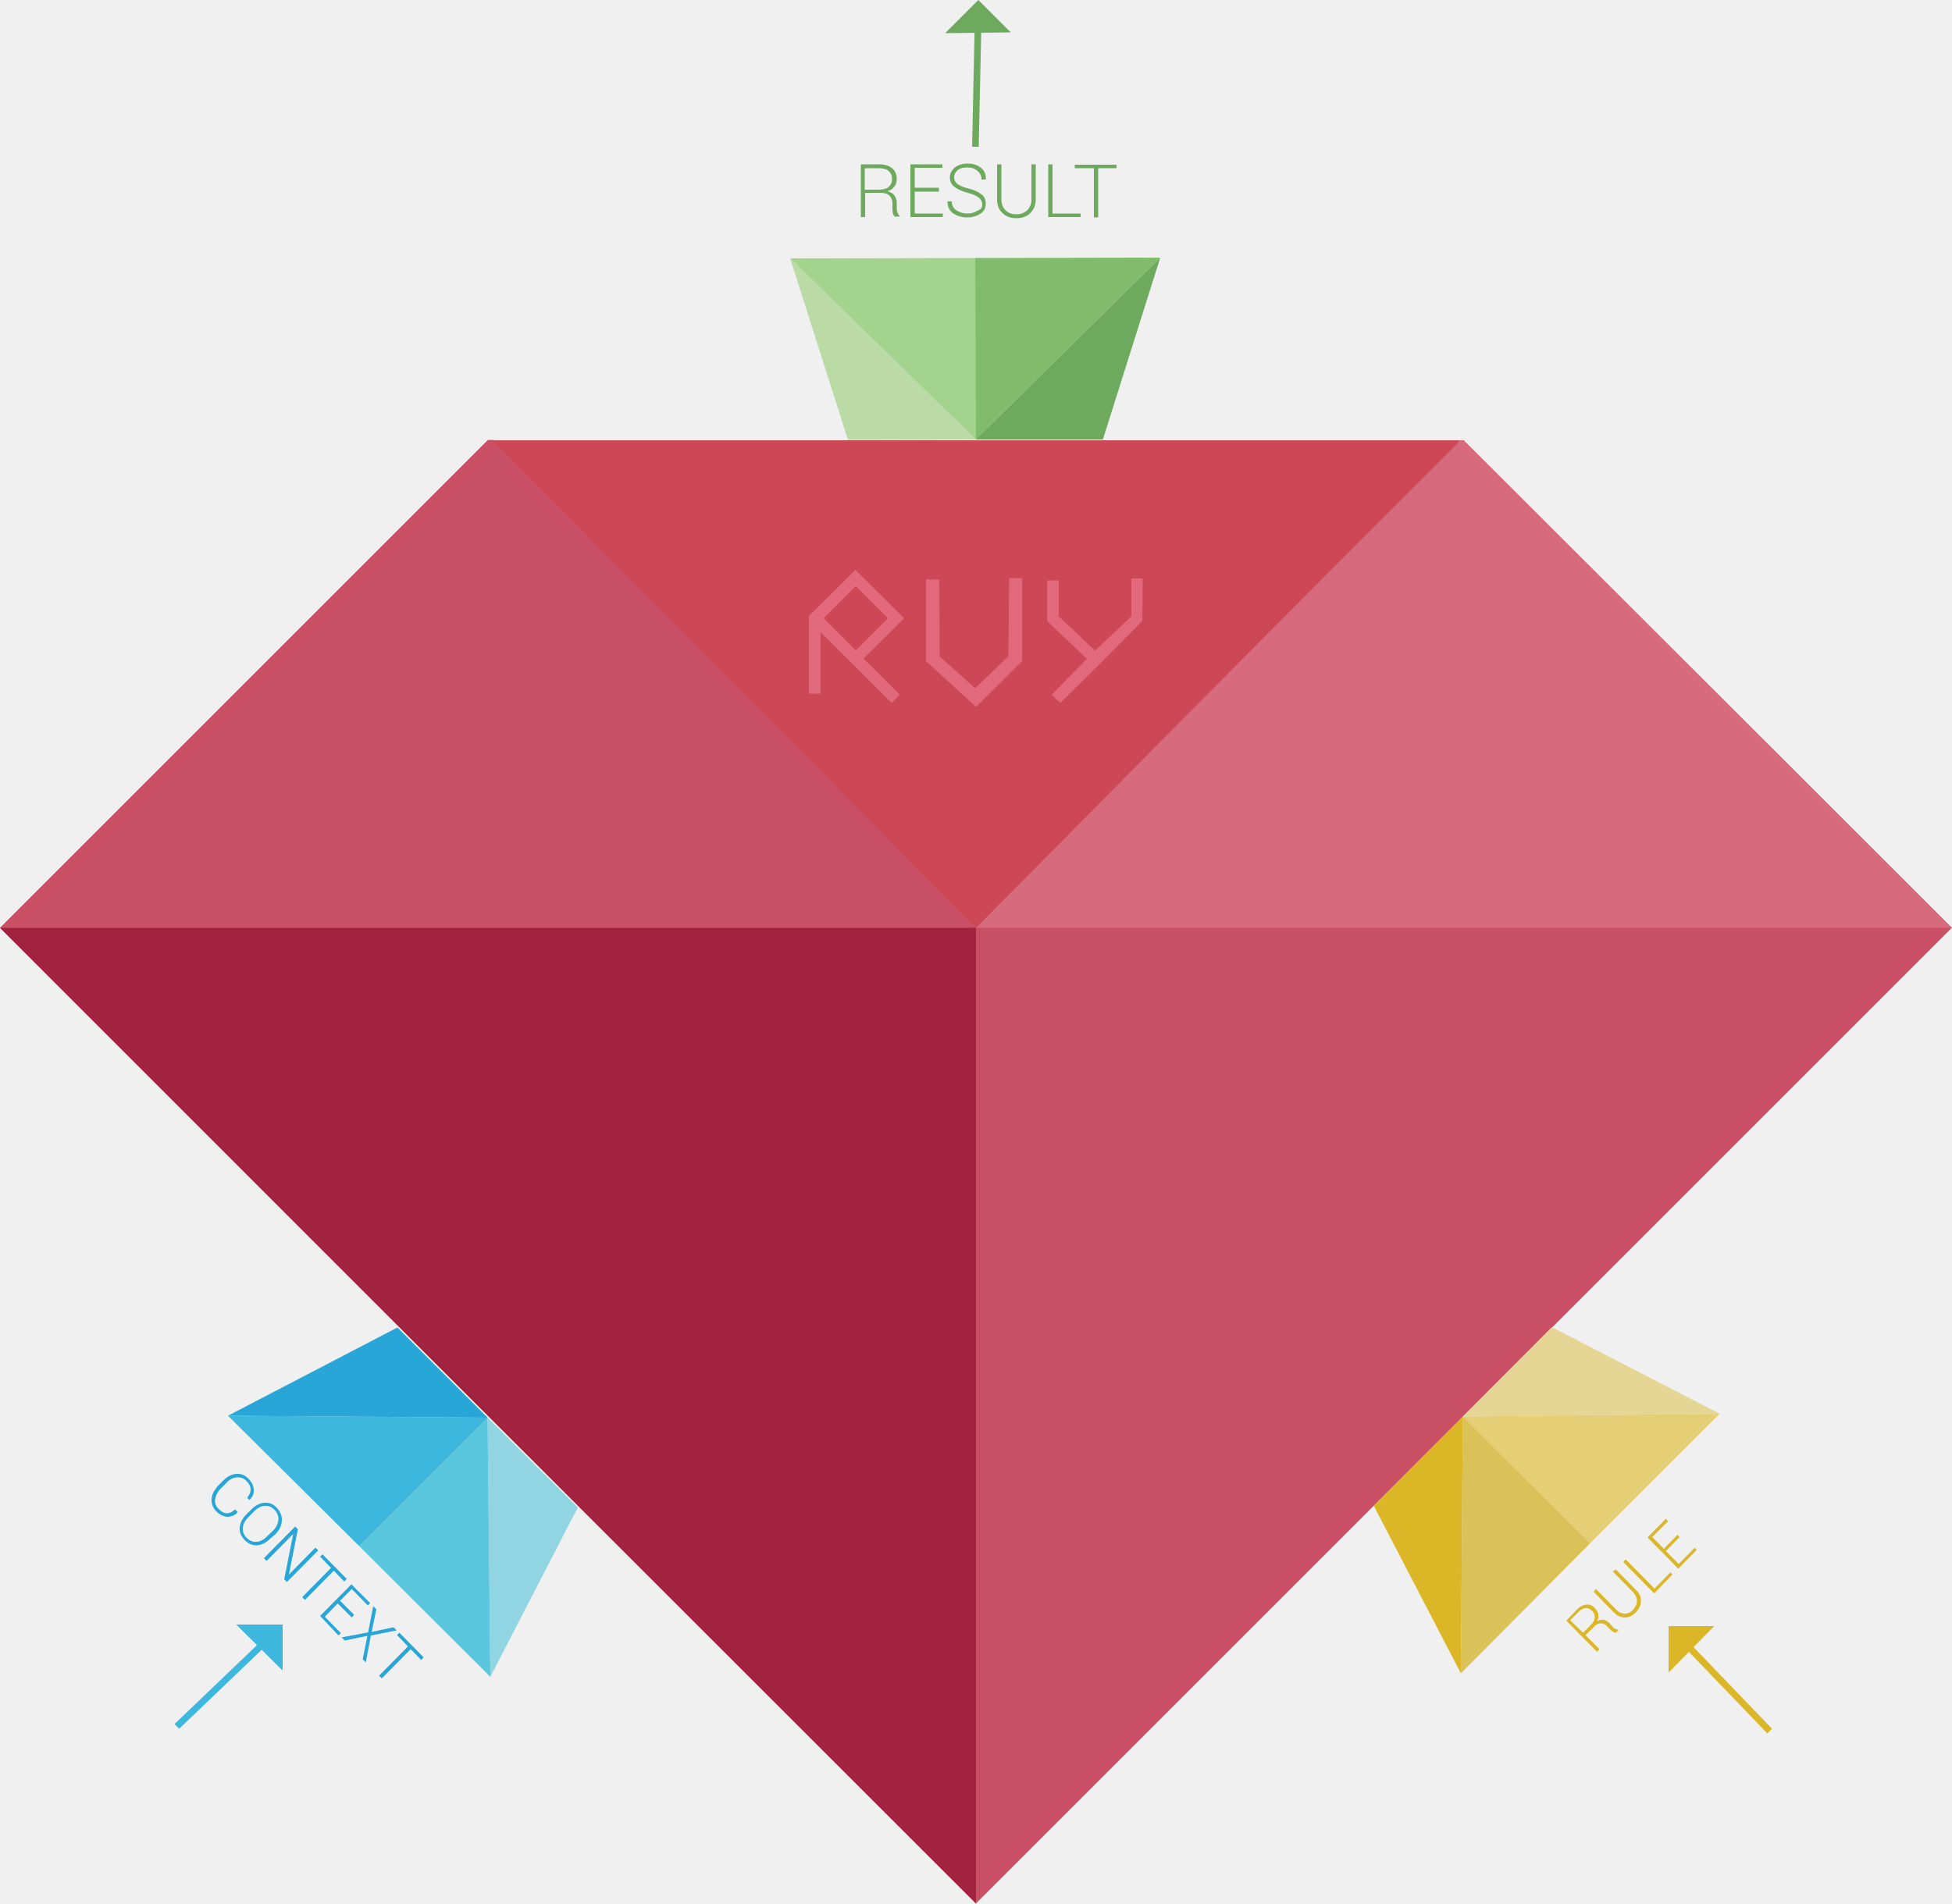
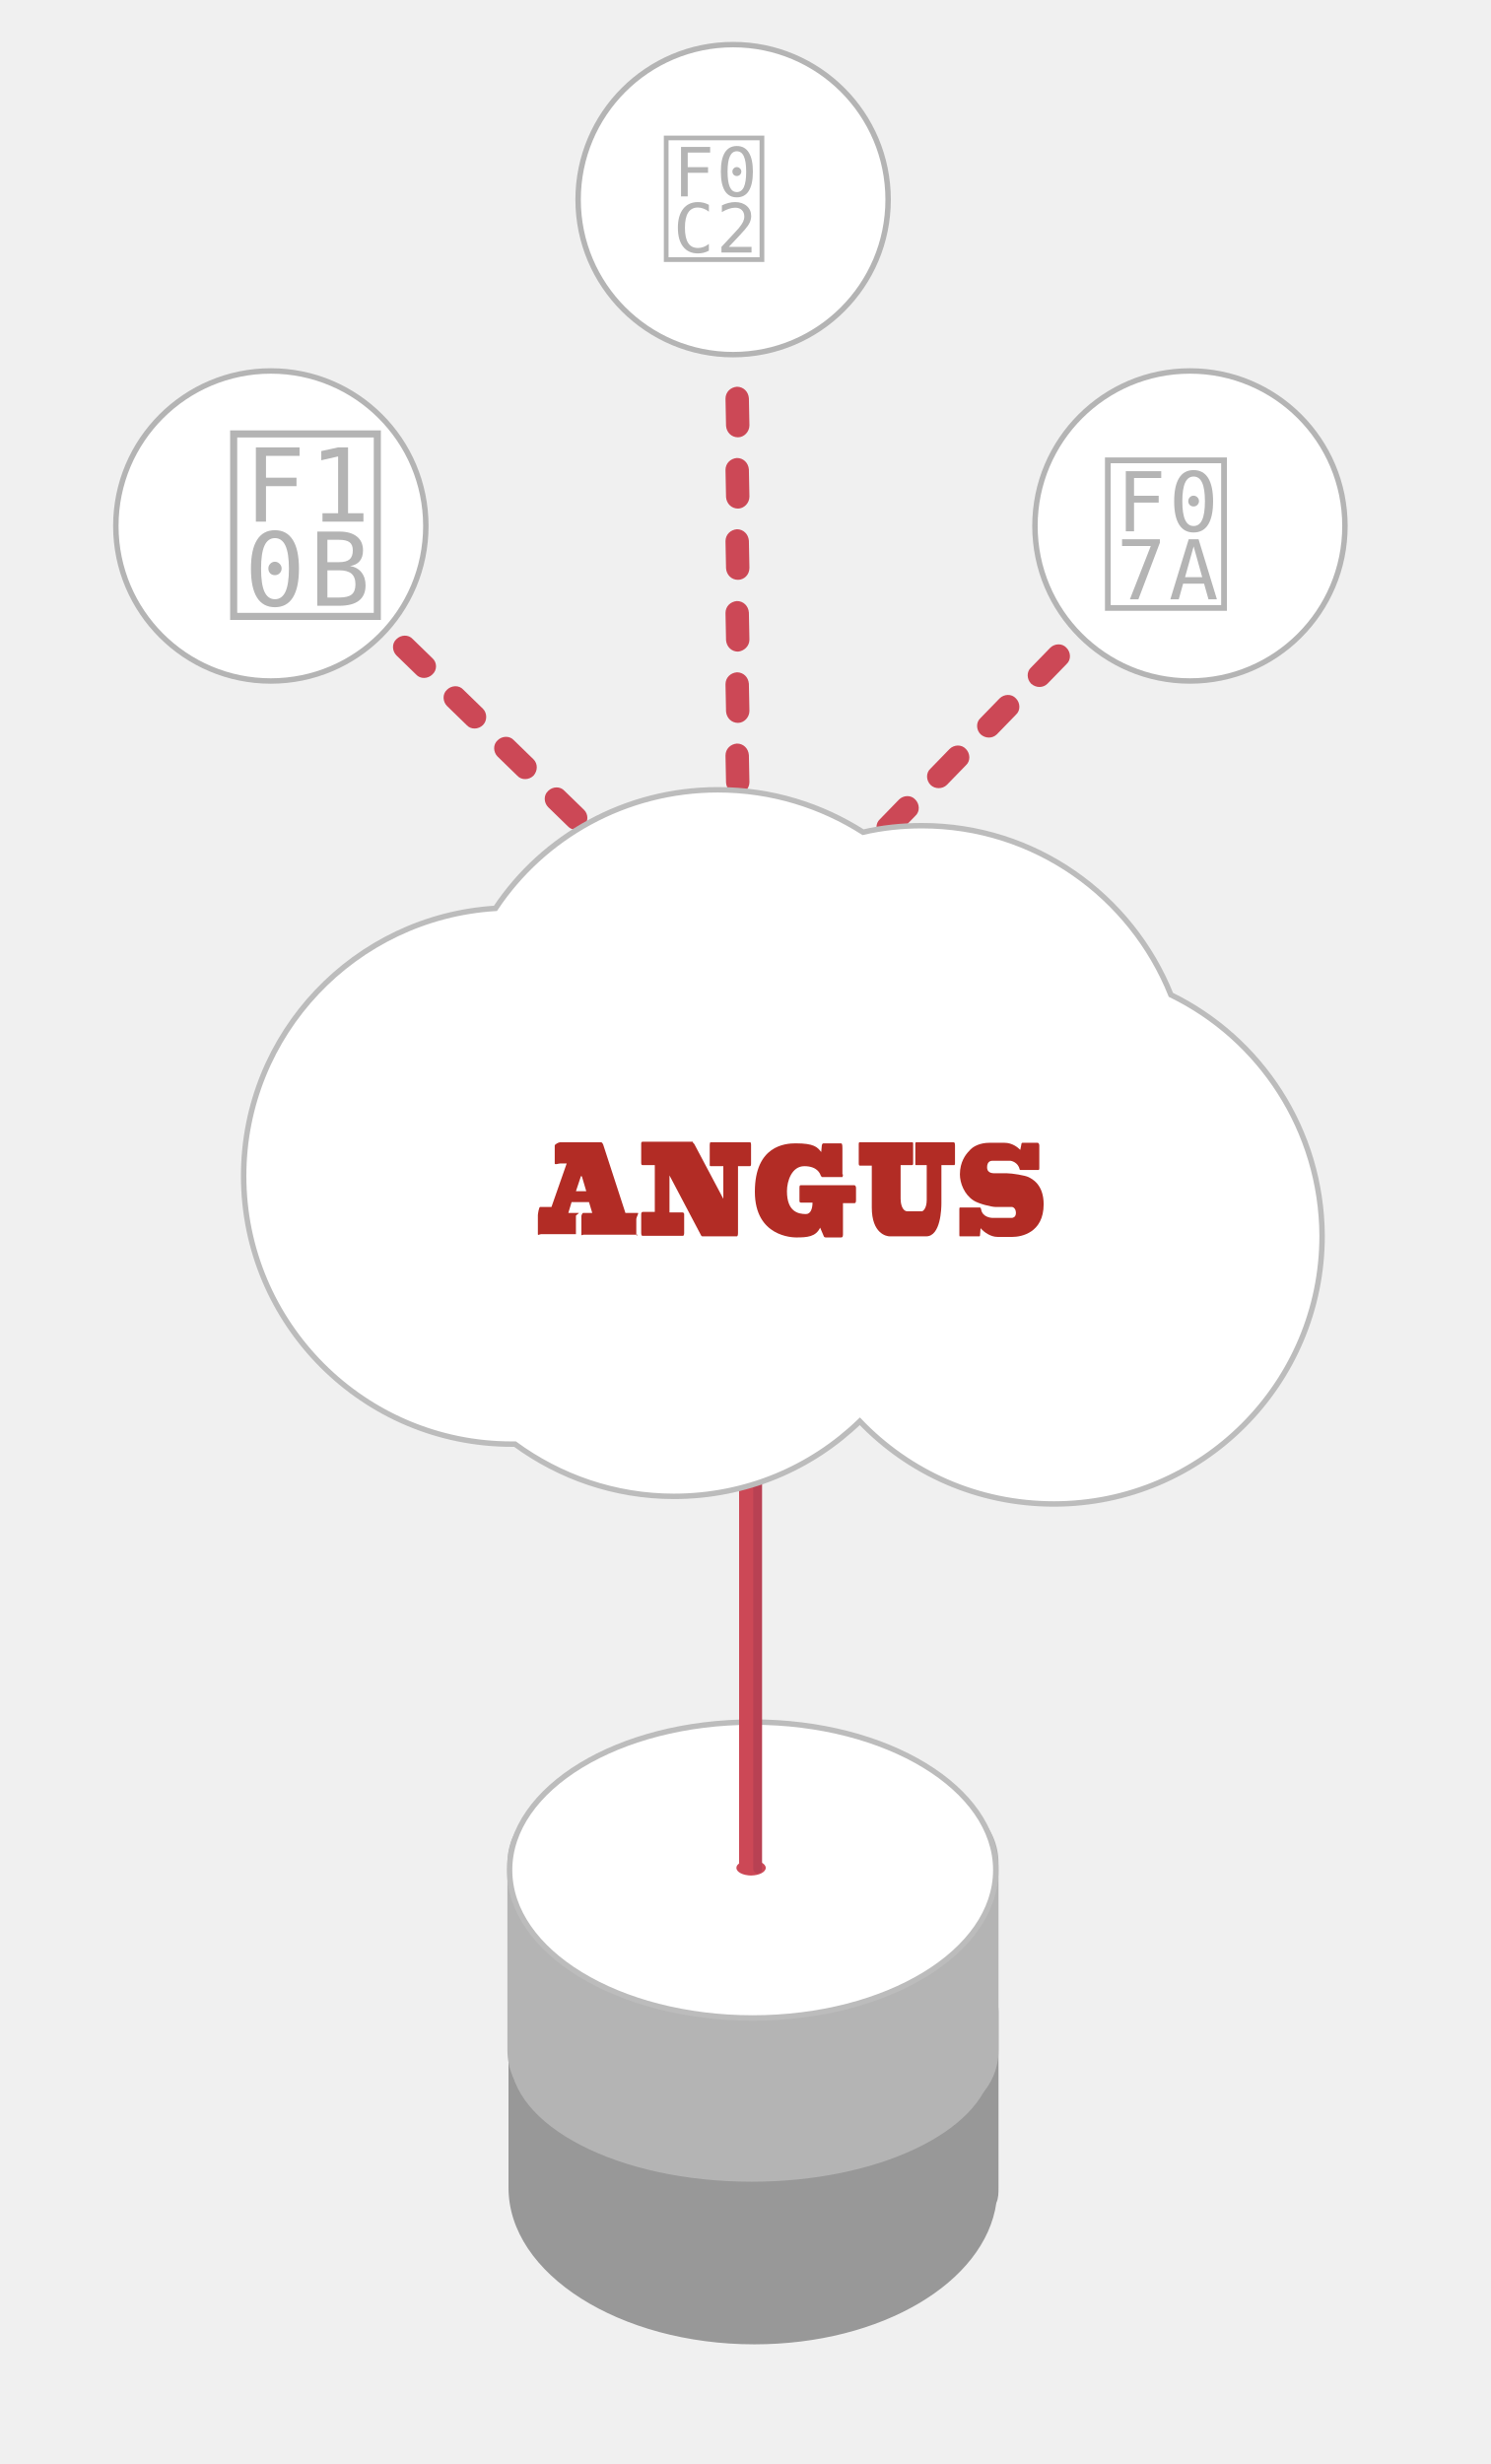
- <svg xmlns="http://www.w3.org/2000/svg" version="1.1" id="Capa_1" x="0px" y="0px" viewBox="0 0 500 487.7" enable-background="new 0 0 500 487.7" xml:space="preserve">
-   <g>
-     <g>
-       <g>
-         <polygon fill="#BADBA6" points="202.4,66.2 249.9,112.6 217.2,112.7    " />
-         <polygon fill="#A4D38D" points="249.9,112.6 202.4,66.2 249.8,66.1    " />
-         <polyline fill="#80BC6C" points="297.2,66 249.8,66.1 249.9,112.6    " />
-         <polygon fill="#6EAA5D" points="297.2,66 249.9,112.6 282.5,112.6    " />
+ <svg xmlns="http://www.w3.org/2000/svg" version="1.0" x="0px" y="0px" viewBox="0 0 274 453" enable-background="new 0 0 274 453" xml:space="preserve">
+   <g id="database">
+     <g id="database-group">
+       <path id="database-4" fill="#989898" d="M183.6,369.9c0-4-2.7-6.8-6.6-6.8h-76.1c-3.8,0-7.4,2.7-7.4,6.8v32.2c0,0,0,0,0,0    c0,0,0-0.1,0,0.1c0,15.9,20.5,28.8,45.2,28.8c23.4,0,42.4-11.4,44.5-26c0.4-0.9,0.4-1.8,0.4-2.9V369.9z" />
+       <path id="database-3" fill="#B4B4B4" d="M183,352.4c0-3.2-3.2-3.4-7-3.4h-75.3c-3.8,0-6.7,0.2-6.7,3.4v25.6c0,0-0.1,0-0.1,0.1    c0,0-0.1,0.1-0.1,0.1c0,12.6,19.8,22.9,44.4,22.9c23.1,0,42.2-9.1,44.2-20.7c0.4-0.7,0.6-1.5,0.6-2.3V352.4z" />
+       <path id="database-2" fill="#B4B4B4" d="M171.6,389h-66.3c-6.6,0-12-5.4-12-12v-34.5c0-6.6,5.4-12,12-12h66.3c6.6,0,12,5.4,12,12    V377C183.6,383.6,178.2,389,171.6,389z" />
+       <ellipse id="database-1" fill="#FFFFFF" stroke="#BCBCBC" stroke-miterlimit="10" cx="138.4" cy="343.8" rx="44.7" ry="27.2" />
+     </g>
+   </g>
+   <g id="lines">
+     <g id="db-line">
+       <path fill="#CC4856" d="M138,344.7L138,344.7c-1.2,0-2.1-1-2.1-2.1V253c0-1.2,1-2.1,2.1-2.1h0c1.2,0,2.1,1,2.1,2.1v89.5    C140.1,343.7,139.2,344.7,138,344.7z" />
+       <ellipse fill="#CC4856" cx="138.1" cy="343.4" rx="2.7" ry="1.4" />
+       <path fill="#B84153" d="M139.3,344.4L139.3,344.4c-0.5,0-0.8-0.4-0.8-0.8v-70.8c0-0.5,0.4-0.8,0.8-0.8l0,0c0.5,0,0.8,0.4,0.8,0.8    v70.8C140.2,344,139.8,344.4,139.3,344.4z" />
+     </g>
+     <g id="dotted-lines">
+       <g id="e-commerce-line">
+         <path fill="#CC4856" d="M79.5,124L79.5,124c-0.8,0.8-2.2,0.9-3,0l-3.6-3.5c-0.8-0.8-0.9-2.2,0-3l0,0c0.8-0.8,2.2-0.9,3,0l3.6,3.5     C80.4,121.8,80.4,123.2,79.5,124z" />
+         <path fill="#CC4856" d="M88.8,133.3L88.8,133.3c-0.8,0.8-2.2,0.9-3,0l-3.6-3.5c-0.8-0.8-0.9-2.2,0-3l0,0c0.8-0.8,2.2-0.9,3,0     l3.6,3.5C89.6,131.1,89.6,132.5,88.8,133.3z" />
+         <path fill="#CC4856" d="M98.1,142.6L98.1,142.6c-0.8,0.8-2.2,0.9-3,0l-3.6-3.5c-0.8-0.8-0.9-2.2,0-3h0c0.8-0.8,2.2-0.9,3,0     l3.6,3.5C98.9,140.4,98.9,141.7,98.1,142.6z" />
+         <path fill="#CC4856" d="M107.4,151.9L107.4,151.9c-0.8,0.8-2.2,0.9-3,0l-3.6-3.5c-0.8-0.8-0.9-2.2,0-3v0c0.8-0.8,2.2-0.9,3,0     l3.6,3.5C108.2,149.7,108.2,151,107.4,151.9z" />
      </g>
-       <g>
-         <polygon fill="#6EAA5D" points="249.7,5 251.4,5 250.7,37.6 249,37.6    " />
-         <polygon fill="#6EAA5D" points="242.1,8.5 258.9,8.3 250.6,0 242.1,8.5    " />
+       <g id="internet-line">
+         <path fill="#CC4856" d="M135.7,80.4L135.7,80.4c-1.2,0-2.1-0.9-2.2-2.1l-0.1-5c0-1.2,0.9-2.1,2.1-2.2l0,0c1.2,0,2.1,0.9,2.2,2.1     l0.1,5C137.8,79.4,136.8,80.4,135.7,80.4z" />
+         <path fill="#CC4856" d="M135.7,93.5L135.7,93.5c-1.2,0-2.1-0.9-2.2-2.1l-0.1-5c0-1.2,0.9-2.1,2.1-2.2l0,0c1.2,0,2.1,0.9,2.2,2.1     l0.1,5C137.8,92.5,136.8,93.5,135.7,93.5z" />
+         <path fill="#CC4856" d="M135.7,106.6L135.7,106.6c-1.2,0-2.1-0.9-2.2-2.1l-0.1-5c0-1.2,0.9-2.1,2.1-2.2l0,0     c1.2,0,2.1,0.9,2.2,2.1l0.1,5C137.8,105.7,136.8,106.6,135.7,106.6z" />
+         <path fill="#CC4856" d="M135.7,119.8L135.7,119.8c-1.2,0-2.1-0.9-2.2-2.1l-0.1-5c0-1.2,0.9-2.1,2.1-2.2l0,0     c1.2,0,2.1,0.9,2.2,2.1l0.1,5C137.8,118.8,136.8,119.7,135.7,119.8z" />
+         <path fill="#CC4856" d="M135.7,132.9L135.7,132.9c-1.2,0-2.1-0.9-2.2-2.1l-0.1-5c0-1.2,0.9-2.1,2.1-2.2l0,0     c1.2,0,2.1,0.9,2.2,2.1l0.1,5C137.8,131.9,136.8,132.9,135.7,132.9z" />
+         <path fill="#CC4856" d="M135.7,146L135.7,146c-1.2,0-2.1-0.9-2.2-2.1l-0.1-5c0-1.2,0.9-2.1,2.1-2.2l0,0c1.2,0,2.1,0.9,2.2,2.1     l0.1,5C137.8,145,136.8,146,135.7,146z" />
      </g>
-       <g>
-         <path fill="#6EAA5D" d="M221.6,49.5v6.1h-1.1V42.1h4.6c1.5,0,2.6,0.3,3.4,1c0.8,0.6,1.2,1.6,1.2,2.8c0,0.7-0.2,1.4-0.6,1.9     s-1,1-1.8,1.2c0.9,0.2,1.5,0.6,1.8,1.1c0.4,0.5,0.6,1.2,0.6,2v1.3c0,0.4,0.1,0.8,0.2,1.1s0.3,0.6,0.5,0.8v0.2h-1.2     c-0.2-0.2-0.4-0.5-0.5-0.9s-0.1-0.8-0.1-1.3v-1.2c0-0.8-0.3-1.5-0.8-2c-0.5-0.5-1.3-0.7-2.3-0.7H221.6z M221.6,48.6h3.3     c1.2,0,2.2-0.2,2.7-0.7c0.6-0.5,0.9-1.2,0.9-2c0-0.9-0.3-1.6-0.9-2.1c-0.6-0.5-1.4-0.7-2.6-0.7h-3.5V48.6z" />
-         <path fill="#6EAA5D" d="M240.5,49.1h-6.2v5.6h7.2v0.9h-8.3V42.1h8.2v0.9h-7.1v5.1h6.2V49.1z" />
-         <path fill="#6EAA5D" d="M251.6,52.4c0-0.7-0.3-1.3-0.8-1.7c-0.6-0.5-1.5-0.9-2.9-1.3c-1.5-0.4-2.6-0.9-3.4-1.5     c-0.8-0.6-1.2-1.4-1.2-2.4c0-1,0.4-1.9,1.3-2.6c0.9-0.7,2-1,3.3-1c1.4,0,2.5,0.4,3.4,1.1c0.9,0.8,1.3,1.7,1.2,2.9l0,0.1h-1.1     c0-0.9-0.3-1.6-1-2.2c-0.7-0.6-1.5-0.9-2.6-0.9c-1.1,0-1.9,0.2-2.5,0.7c-0.6,0.5-0.9,1.1-0.9,1.8c0,0.7,0.3,1.3,0.8,1.7     c0.6,0.4,1.5,0.9,2.9,1.2c1.5,0.4,2.6,0.9,3.3,1.5c0.8,0.6,1.1,1.4,1.1,2.4c0,1.1-0.4,1.9-1.3,2.5c-0.9,0.6-2,1-3.4,1     c-1.4,0-2.5-0.3-3.6-1c-1-0.7-1.5-1.7-1.5-3l0-0.1h1.1c0,1,0.4,1.8,1.2,2.3s1.7,0.8,2.7,0.8c1.1,0,1.9-0.2,2.6-0.7     C251.3,53.7,251.6,53.1,251.6,52.4z" />
-         <path fill="#6EAA5D" d="M265.3,42.1v9c0,1.5-0.5,2.6-1.4,3.5s-2.1,1.3-3.6,1.3c-1.4,0-2.6-0.4-3.5-1.3c-0.9-0.8-1.4-2-1.4-3.5v-9     h1.1v9c0,1.2,0.4,2.1,1.1,2.8s1.6,1,2.7,1c1.1,0,2-0.3,2.8-1c0.7-0.7,1.1-1.6,1.1-2.8v-9H265.3z" />
-         <path fill="#6EAA5D" d="M269.7,54.7h7.1v0.9h-8.3V42.1h1.1V54.7z" />
-         <path fill="#6EAA5D" d="M286,43.1h-4.7v12.6h-1.1V43.1h-4.9v-0.9H286V43.1z" />
-       </g>
-     </g>
-     <g>
-       <g id="layer1_2_" transform="translate(0,-1064)">
-         <g id="g3008_1_" transform="matrix(0.5385191,0,0,0.5385191,-44.42782,778.1541)">
-           <path id="rect18662_2_" fill="#C95064" d="M778.7,740.3H314.4L82.5,972.2l464.2,464.2l464.2-464.2L778.7,740.3z" />
-           <path id="path18706_2_" fill="#C95064" d="M314.6,740.3L82.7,972.2h464.2l0,0l-134-135.4L317.1,741c0.3,0,0.5,0,0.9,0l-0.9-0.9      h-2.4v0.2H314.6z" />
-           <path id="path18689_2_" fill="#D76B7C" d="M546.7,972.2h464.2L778.7,740.3h-2.3c-0.3,0.3-0.5,0.7-0.9,0.9c0.3,0,0.5,0,0.9,0      c-31.9,31.9-63.9,63.9-95.8,95.8C636,882,591.3,927.3,546.7,972.2L546.7,972.2L546.7,972.2z" />
-           <path id="path18687_2_" fill="#CC4856" d="M316.7,740.3l230,231.9c76.6-77.3,153.1-154.7,230-231.9      C623.3,740.3,470,740.3,316.7,740.3L316.7,740.3z" />
-           <polygon id="polygon9_1_" fill="#A1233E" points="314.6,1204.4 546.7,1436.3 546.7,972.2 546.7,972.2 546.7,972.2 546.7,972.2       82.5,972.2     " />
-         </g>
-       </g>
-       <g>
-         <path fill="#E2697B" d="M231.6,158.4l-12.5-12.4l-11.9,11.8v19.9h3v-15.7l18.2,18.1l2.1-2.1l-9.3-9.3L231.6,158.4z M227.4,158.4     l-8.2,8.2l-8.2-8.2l8.2-8.2L227.4,158.4z" />
-         <polygon fill="#E2697B" points="258.5,148.1 258.3,168.1 249.8,176.3 240.7,168.2 240.6,148.5 237.2,148.4 237.2,169.4      250,181.1 261.8,169.4 261.8,148.1    " />
-         <polygon fill="#E2697B" points="292.7,148.2 289.8,148.2 289.8,157.9 280.5,166.7 271.2,157.9 271.2,148.7 268.2,148.7      268.2,159.1 278.4,168.8 269.4,178 271.6,180.1 281.3,170.5 292.6,159.1    " />
-       </g>
-     </g>
-     <g>
-       <g>
-         <path fill="#27A6D7" d="M60.9,387.4L60.9,387.4c-0.8,0.9-1.7,1.2-2.7,1.2c-1-0.1-1.9-0.5-2.8-1.4c-0.9-0.9-1.3-2-1.2-3.2     c0.1-1.2,0.7-2.3,1.7-3.4l1.3-1.3c1-1,2.1-1.6,3.3-1.7c1.2-0.1,2.2,0.3,3.1,1.2c0.9,0.9,1.3,1.8,1.4,2.8c0.1,1-0.3,1.9-1.1,2.7     l0,0l-0.6-0.6c0.6-0.7,0.9-1.4,0.9-2.1c0-0.8-0.4-1.5-1.1-2.2c-0.7-0.7-1.5-1-2.5-0.9c-1,0.1-1.9,0.6-2.7,1.5l-1.3,1.3     c-0.9,0.9-1.3,1.8-1.5,2.8c-0.1,1,0.2,1.8,0.9,2.5c0.7,0.7,1.4,1.1,2.1,1.1c0.7,0,1.4-0.3,2.1-1L60.9,387.4z" />
-         <path fill="#27A6D7" d="M69.2,394.2c-1,1-2.1,1.6-3.3,1.7c-1.2,0.1-2.3-0.4-3.2-1.3c-0.9-1-1.4-2-1.3-3.2     c0.1-1.2,0.6-2.3,1.7-3.4l1.3-1.3c1-1,2.1-1.6,3.3-1.7c1.2-0.1,2.3,0.3,3.2,1.3c0.9,1,1.4,2.1,1.3,3.3c-0.1,1.2-0.6,2.4-1.6,3.4     L69.2,394.2z M69.9,392.2c0.9-0.9,1.3-1.8,1.4-2.8c0.1-1-0.3-1.9-1-2.6c-0.8-0.8-1.6-1.1-2.6-1c-0.9,0.1-1.9,0.6-2.7,1.5     l-1.3,1.3c-0.9,0.9-1.4,1.8-1.5,2.8s0.2,1.8,1,2.6c0.8,0.8,1.6,1.1,2.6,1c1-0.1,1.9-0.6,2.7-1.5L69.9,392.2z" />
-         <path fill="#27A6D7" d="M73.5,405.3l-0.7-0.7l2.3-11.6l0,0l-6.8,6.9l-0.7-0.7l8-8.1l0.7,0.7L74,403.4l0,0l6.8-6.9l0.7,0.7     L73.5,405.3z" />
-         <path fill="#27A6D7" d="M88.2,405.2l-2.7-2.8l-7.4,7.5l-0.7-0.7l7.4-7.5l-2.8-2.9l0.6-0.6l6.2,6.3L88.2,405.2z" />
-         <path fill="#27A6D7" d="M90.1,414.4l-3.6-3.6l-3.3,3.4l4.1,4.2l-0.6,0.6L82,414l8-8.1l4.8,4.8l-0.6,0.6l-4.1-4.2l-3,3l3.6,3.6     L90.1,414.4z" />
-         <path fill="#27A6D7" d="M95.2,418.1l5.6-1.2l0.8,0.8l-6.6,1.3l-1.3,6.9l-0.8-0.8l1.2-6l-5.8,1.2l-0.8-0.8l6.8-1.3l1.3-6.7     l0.8,0.8L95.2,418.1z" />
-         <path fill="#27A6D7" d="M107.9,425.3l-2.7-2.8l-7.4,7.5l-0.7-0.7l7.4-7.5l-2.8-2.9l0.6-0.6l6.2,6.3L107.9,425.3z" />
-       </g>
-       <g>
-         <polygon fill="#90D5E1" points="125.6,429.6 124.9,363.2 148,386.2    " />
-         <polygon fill="#5AC7DF" points="124.9,363.2 125.6,429.6 92,396.1    " />
-         <polyline fill="#3DB7DD" points="58.4,362.7 92,396.1 124.9,363.2    " />
-         <polygon fill="#27A6D7" points="58.4,362.7 124.9,363.2 101.8,340.1    " />
-       </g>
-       <g>
-         <polygon fill="#3DB7DD" points="68.2,419.2 69.4,420.4 45.9,442.9 44.7,441.7    " />
-         <polygon fill="#3DB7DD" points="60.5,416.2 72.4,428 72.4,416.2 60.5,416.2    " />
-       </g>
-     </g>
-     <g>
-       <g>
-         <path fill="#DBB727" d="M406.1,418.9l3.6,3.6l-0.6,0.7l-7.9-8l2.6-2.7c0.8-0.9,1.7-1.3,2.5-1.4c0.8-0.1,1.6,0.2,2.3,1     c0.4,0.4,0.7,0.9,0.8,1.5c0.1,0.6,0,1.2-0.3,1.8c0.6-0.4,1.2-0.5,1.7-0.4c0.5,0.1,1,0.4,1.5,0.9l0.7,0.8c0.2,0.3,0.5,0.4,0.7,0.6     c0.3,0.1,0.5,0.2,0.8,0.2l0.1,0.1l-0.7,0.7c-0.3,0-0.5-0.1-0.8-0.3c-0.3-0.2-0.6-0.4-0.8-0.7l-0.7-0.7c-0.5-0.5-1-0.7-1.6-0.7     s-1.2,0.3-1.7,0.9L406.1,418.9z M405.5,418.3l1.9-1.9c0.7-0.7,1.1-1.4,1.1-2c0-0.6-0.2-1.2-0.7-1.7c-0.5-0.5-1.1-0.8-1.7-0.7     c-0.6,0-1.2,0.4-1.9,1.1l-2,2L405.5,418.3z" />
-         <path fill="#DBB727" d="M413.9,402.1l5.2,5.3c0.9,0.9,1.3,1.8,1.2,2.9c0,1-0.5,2-1.3,2.8c-0.8,0.8-1.7,1.3-2.8,1.3     c-1,0-1.9-0.4-2.8-1.3l-5.2-5.3l0.6-0.7l5.2,5.3c0.7,0.7,1.4,1,2.2,1c0.8,0,1.5-0.3,2.1-1c0.6-0.7,1-1.4,1-2.2     c0-0.8-0.3-1.6-1-2.3l-5.2-5.3L413.9,402.1z" />
-         <path fill="#DBB727" d="M423.8,407l4.1-4.2l0.5,0.6l-4.7,4.8l-7.9-8l0.6-0.7L423.8,407z" />
-         <path fill="#DBB727" d="M430.2,393.8l-3.5,3.6l3.3,3.3l4.1-4.2l0.5,0.6l-4.7,4.8l-7.9-8l4.7-4.8l0.6,0.6l-4.1,4.1l3,3l3.5-3.6     L430.2,393.8z" />
-       </g>
-       <g>
-         <polygon fill="#E5D695" points="440.5,362.2 374.7,362.9 397.5,340    " />
-         <polygon fill="#E5CF76" points="374.7,362.9 440.5,362.2 407.3,395.4    " />
-         <polyline fill="#DAC258" points="374.2,428.7 407.3,395.4 374.7,362.9    " />
-         <polygon fill="#DBB727" points="374.2,428.7 374.7,362.9 351.9,385.8    " />
-       </g>
-       <g>
-         <polygon fill="#DBB727" points="430.3,420.8 431.5,419.6 453.9,442.9 452.7,444.1    " />
-         <polygon fill="#DBB727" points="427.4,428.5 439.1,416.6 427.4,416.6 427.4,428.5    " />
+       <g id="mobile-line">
+         <path fill="#CC4856" d="M189.6,125.7L189.6,125.7c-0.8-0.8-0.9-2.2,0-3l3.5-3.6c0.8-0.8,2.2-0.9,3,0l0,0c0.8,0.8,0.9,2.2,0,3     l-3.5,3.6C191.8,126.5,190.5,126.5,189.6,125.7z" />
+         <path fill="#CC4856" d="M180.3,135L180.3,135c-0.8-0.8-0.9-2.2,0-3l3.5-3.6c0.8-0.8,2.2-0.9,3,0l0,0c0.8,0.8,0.9,2.2,0,3     l-3.5,3.6C182.5,135.8,181.2,135.8,180.3,135z" />
+         <path fill="#CC4856" d="M171.1,144.3L171.1,144.3c-0.8-0.8-0.9-2.2,0-3l3.5-3.6c0.8-0.8,2.2-0.9,3,0h0c0.8,0.8,0.9,2.2,0,3     l-3.5,3.6C173.3,145.1,171.9,145.1,171.1,144.3z" />
+         <path fill="#CC4856" d="M161.8,153.6L161.8,153.6c-0.8-0.8-0.9-2.2,0-3l3.5-3.6c0.8-0.8,2.2-0.9,3,0l0,0c0.8,0.8,0.9,2.2,0,3     l-3.5,3.6C164,154.4,162.6,154.4,161.8,153.6z" />
      </g>
    </g>
  </g>
+   <g id="consumers">
+     <g id="mobile-consumers">
+       <circle id="container-icon-mobile" fill="#FFFFFF" stroke="#B4B4B4" stroke-miterlimit="10" cx="49.8" cy="96.7" r="28.5" />
+       <text id="mobile-graph" transform="matrix(1 0 0 1 41.01 111.3673)" fill="#B4B4B4" font-family="'FontAwesome'" font-size="41.194"></text>
+     </g>
+     <g id="internet-consumers">
+       <circle id="container-icon-cloud" fill="#FFFFFF" stroke="#B4B4B4" stroke-miterlimit="10" cx="134.8" cy="36.7" r="28.5" />
+       <text id="cloud-graph" transform="matrix(1 0 0 1 121.1902 46.4175)" fill="#B4B4B4" font-family="'FontAwesome'" font-size="27.462"></text>
+     </g>
+     <g id="e-commerce-consumer">
+       <circle id="container-icon-e-commerce" fill="#FFFFFF" stroke="#B4B4B4" stroke-miterlimit="10" cx="218.8" cy="96.7" r="28.5" />
+       <text id="e-commerce-graph" transform="matrix(1 0 0 1 202.1179 110.187)" fill="#B4B4B4" font-family="'FontAwesome'" font-size="33.326"></text>
+     </g>
+   </g>
+   <g id="angus-cloud">
+     <path id="cloud" fill="#FFFFFF" stroke="#BCBCBC" stroke-miterlimit="10" d="M215.3,182.9c-7.3-18.2-25-31.1-45.8-31.1   c-3.7,0-7.4,0.4-10.8,1.2c-7.7-4.9-16.8-7.8-26.7-7.8c-17,0-32.1,8.6-40.9,21.8c-25.8,1.6-46.3,23-46.3,49.2   c0,27.2,22.1,49.3,49.3,49.3c0.2,0,0.4,0,0.6,0c8.2,6,18.3,9.6,29.2,9.6c13.3,0,25.3-5.2,34.2-13.8c9,9.4,21.6,15.2,35.7,15.2   c27.2,0,49.3-22.1,49.3-49.3C243,207.7,231.7,190.9,215.3,182.9z" />
+     <g id="angus-logo">
+       <path fill="#B22C25" d="M127.4,210.1c0.1,0,0.2,0.1,0.3,0.3l5.3,10v-6h-2.3c-0.2,0-0.2-0.1-0.2-0.3v-3.6c0-0.3,0.1-0.5,0.1-0.5    h7.3c0.2,0,0.2,0.3,0.2,0.6v3.4c0,0.3-0.1,0.4-0.2,0.4h-2.2v12.3c0,0.4-0.1,0.6-0.2,0.6h-6.3c-0.1,0-0.2,0-0.3-0.2l-5.8-11v6.8    h2.4c0.1,0,0.3,0.1,0.3,0.3v3.5c0,0.3-0.1,0.5-0.2,0.5h-7.5c-0.1,0-0.2-0.2-0.2-0.5v-3.5c0-0.2,0.1-0.4,0.3-0.4h2.2v-8.6h-2.3    c-0.1,0-0.2-0.1-0.2-0.4v-3.6c0-0.2,0.1-0.3,0.3-0.3H127.4z" />
+       <path fill="#B22C25" d="M155,215.9c0,0.3-0.1,0.5-0.1,0.5h-3.7c-0.1,0-0.2-0.1-0.3-0.3c-0.1-0.3-0.6-1.7-3-1.7    c-2.3,0-3.2,2.7-3.2,4.6c0,3.8,2.1,4.2,3.5,4.2c0.9,0,1.2-1.1,1.2-2.1h-2.1c-0.2,0-0.3-0.1-0.3-0.3v-2.4c0-0.5,0.1-0.5,0.3-0.5    h9.8c0.2,0,0.3,0.3,0.3,0.5v2.2c0,0.5-0.1,0.6-0.3,0.6H155v5.8c0,0.5-0.2,0.5-0.4,0.5h-2.7c-0.2,0-0.4,0-0.5-0.4l-0.6-1.4    c-0.8,1.7-2.4,1.8-4.4,1.8c-0.6,0-7.6-0.1-7.6-8.4c0-8.5,5.6-8.9,7.5-8.9c3.4,0,4,0.7,4.7,1.6l0.1-1.1c0-0.2,0.1-0.5,0.3-0.5h3.2    c0.2,0,0.3,0.1,0.3,0.9V215.9z" />
+       <path fill="#B22C25" d="M160.4,214.3h-2.3c-0.1,0-0.2-0.1-0.2-0.4v-3.6c0-0.2,0.1-0.3,0.1-0.3h9.6c0.2,0,0.3,0,0.3,0.2v3.8    c0,0.1-0.1,0.2-0.2,0.2h-2.1v6.2c0,0.7,0.2,2.3,1.3,2.3h2.6c0.2,0,0.9-0.5,0.9-2.1v-6.4h-2c-0.1,0-0.1-0.1-0.1-0.3v-3.7    c0-0.1,0.1-0.2,0.1-0.2h6.9c0.2,0,0.3,0.1,0.3,0.6v3.3c0,0.2-0.1,0.3-0.1,0.3h-2.4v7c0,0.9-0.1,6.1-2.8,6.1h-6.7    c-0.6,0-3.3-0.5-3.3-5.3V214.3z" />
+       <path fill="#B22C25" d="M187.8,210.4c0-0.2,0.1-0.3,0.2-0.3h2.8c0.2,0,0.3,0.3,0.3,0.5v4.2c0,0.2-0.1,0.3-0.1,0.3h-3.4    c0,0-0.1,0-0.1-0.1c-0.3-1.3-1.5-1.6-1.8-1.6h-3.2c-0.3,0-1,0.1-1,1.2c0,1.2,1.2,1.1,1.6,1.1l2,0c1,0,3.4,0.4,4,0.7    c0.6,0.3,2.8,1.3,2.8,5c0,5.3-4.2,6-5.7,6h-2.8c-1.2,0-2.4-0.8-3.1-1.6l-0.1,1.3c0,0.2-0.1,0.2-0.2,0.2h-3.5    c-0.1,0-0.1-0.1-0.1-0.3v-4.7c0-0.1,0-0.3,0.1-0.3h3.7c0.1,0,0.1,0.1,0.2,0.3c0.2,1.5,1.9,1.6,2,1.6h3.7c0.1,0,0.7-0.1,0.7-0.9    c0-0.9-0.6-1.1-0.7-1.1l-3,0c-0.8,0-3.2-0.6-4.1-1.2c-1.7-1.1-2.5-3.2-2.5-4.8c0-2.3,1.1-3.7,1.7-4.3c0.7-0.9,2.1-1.5,3.7-1.5h2.8    c1.4,0,2.4,0.8,2.9,1.3L187.8,210.4z" />
+       <path fill="#B22C25" d="M117.3,223h-2.3l-4.1-12.6c-0.1-0.2-0.2-0.4-0.4-0.4h-4.7c0,0-0.1,0-0.1,0H103c-0.3,0-1,0.4-1,0.6v3.3    c0,0.3,0.7,0,1,0h1.2l-2.8,8h-2.1c-0.2,0-0.4,1.3-0.4,1.5v3.5c0,0.3,0.3,0,0.6,0h6.4c0,0,0,0.3,0,0v-3.4c0-0.1,0.7-0.5,0.5-0.5    h-1.9l0.6-2h3.2l0.6,2h-1.7c-0.1,0-0.3,0.4-0.3,0.6v3.4c0,0.2,0.2,0,0.4,0h9.9c0.2,0-0.2,0.3-0.2,0v-2.9    C117,223.8,117.5,223,117.3,223z M105.9,219l0.9-2.7c0-0.1,0.1-0.1,0.2,0l0.8,2.7H105.9z" />
+     </g>
+   </g>
</svg>
